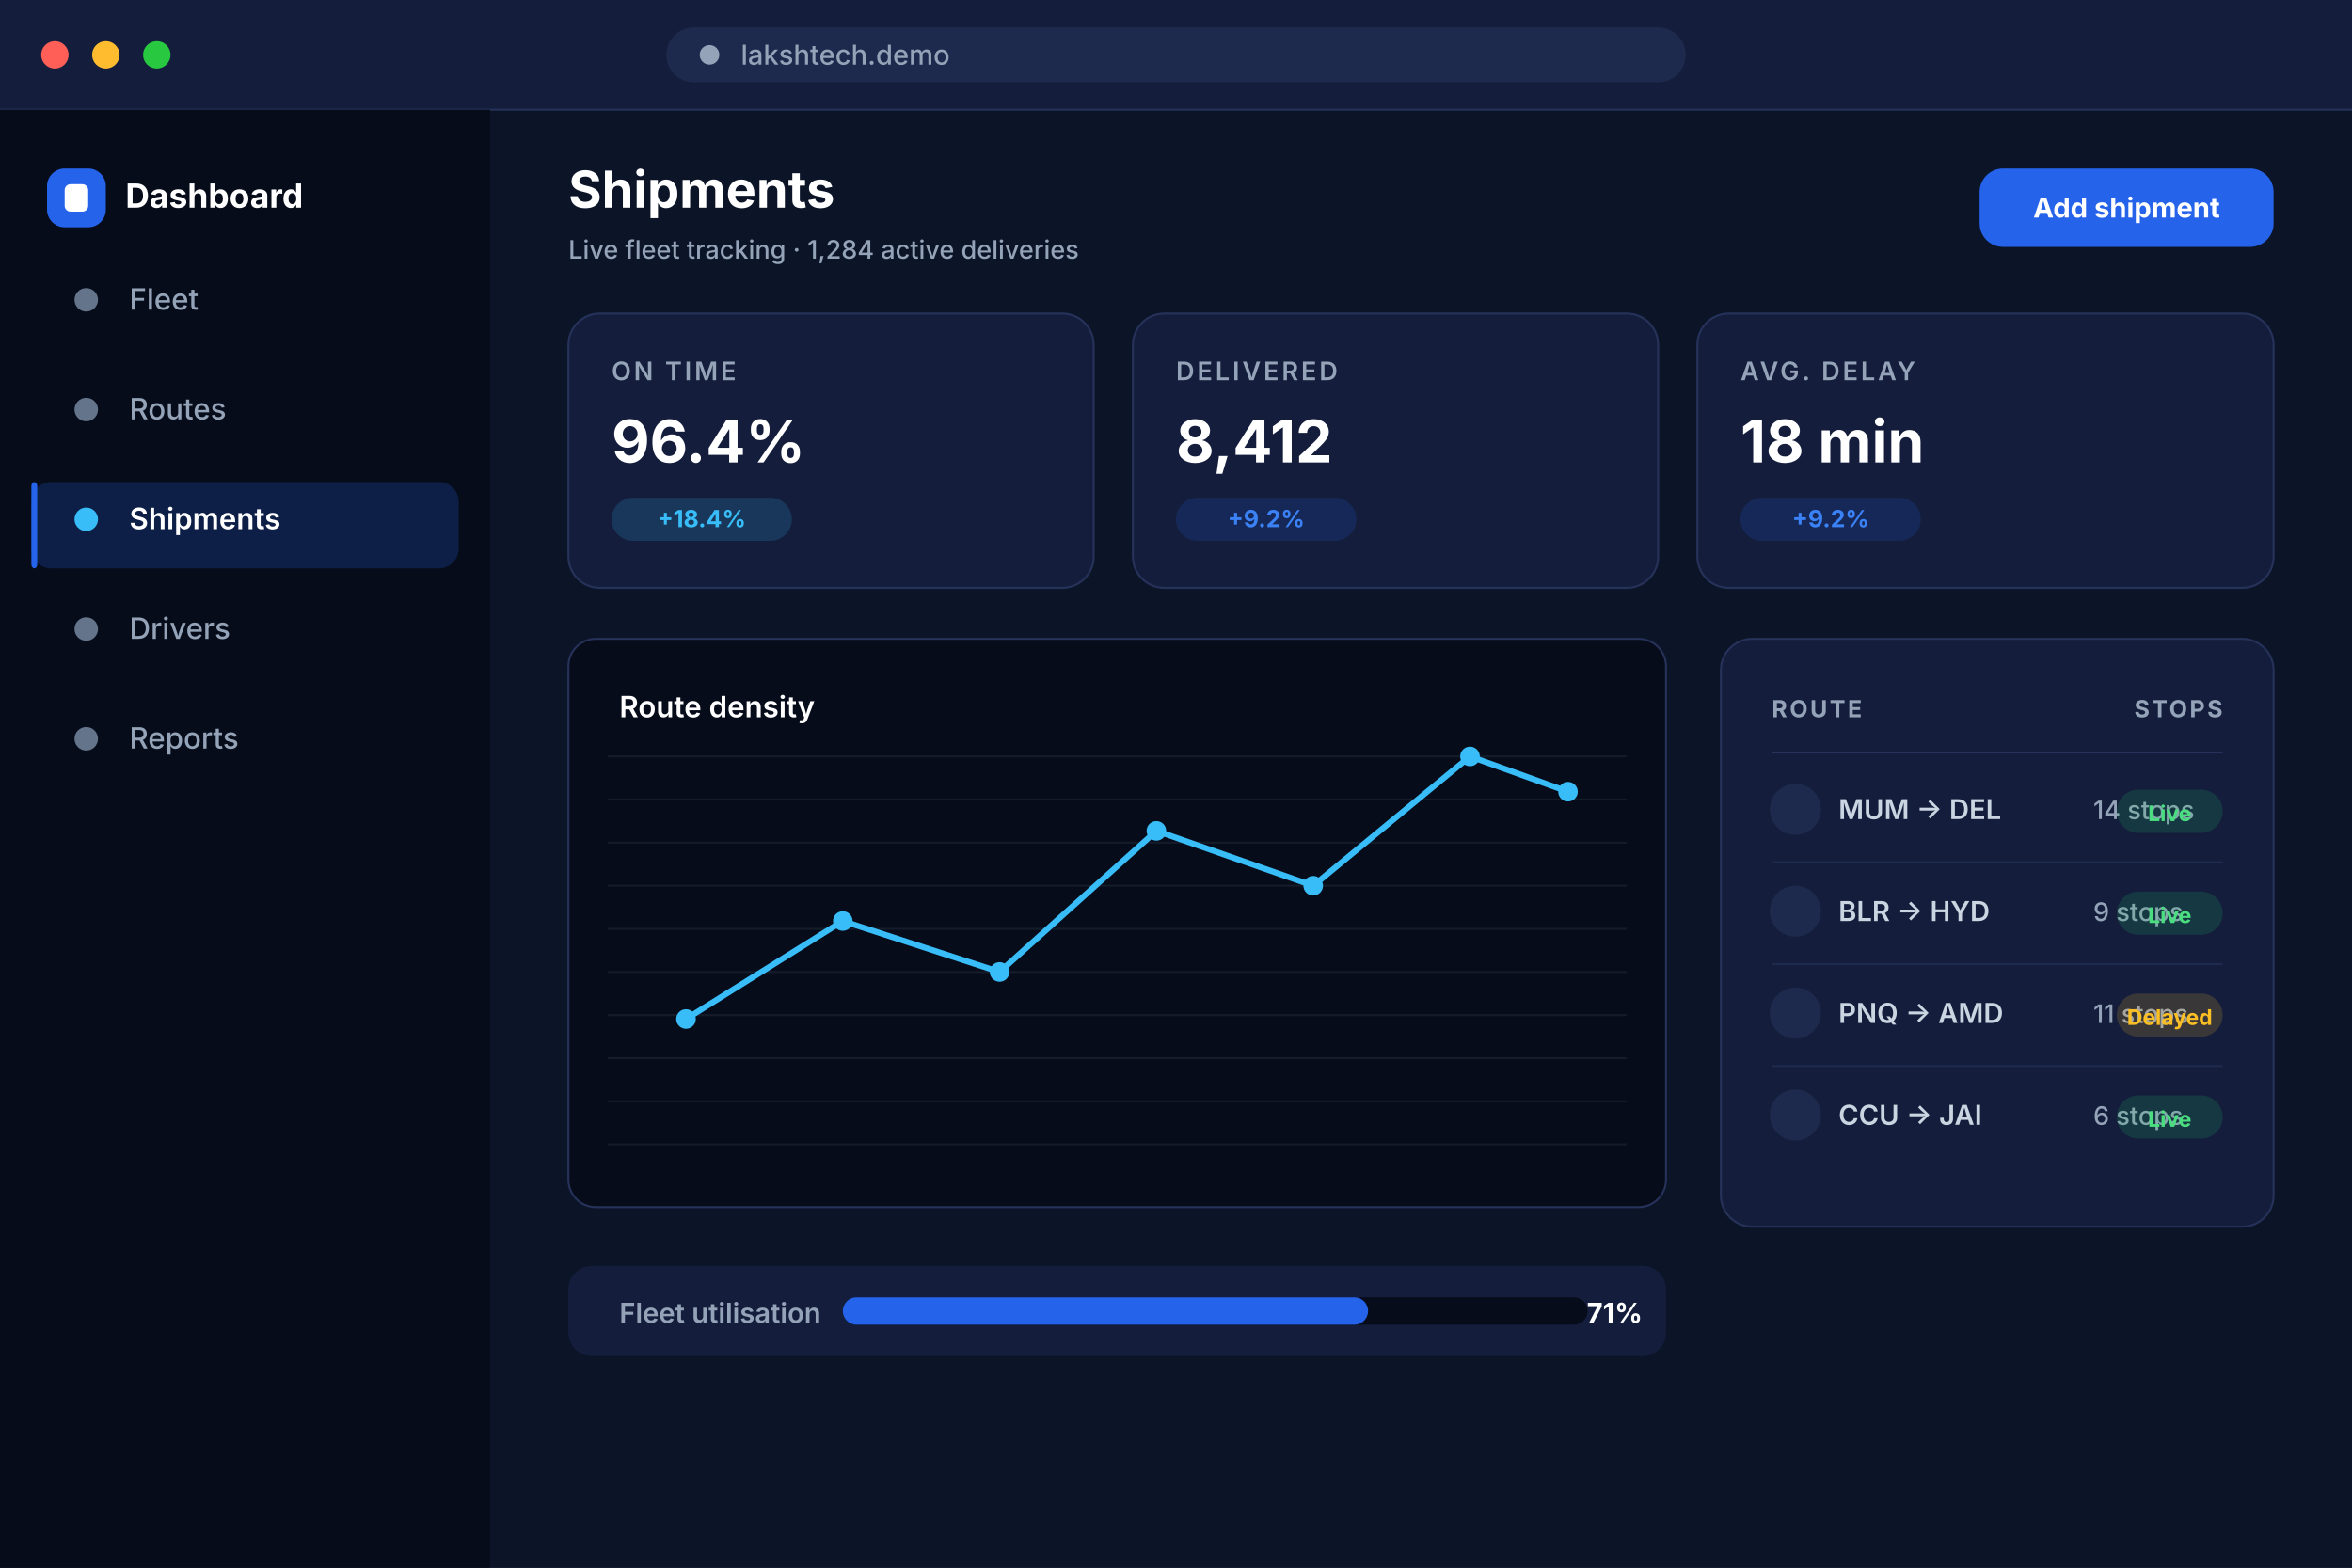
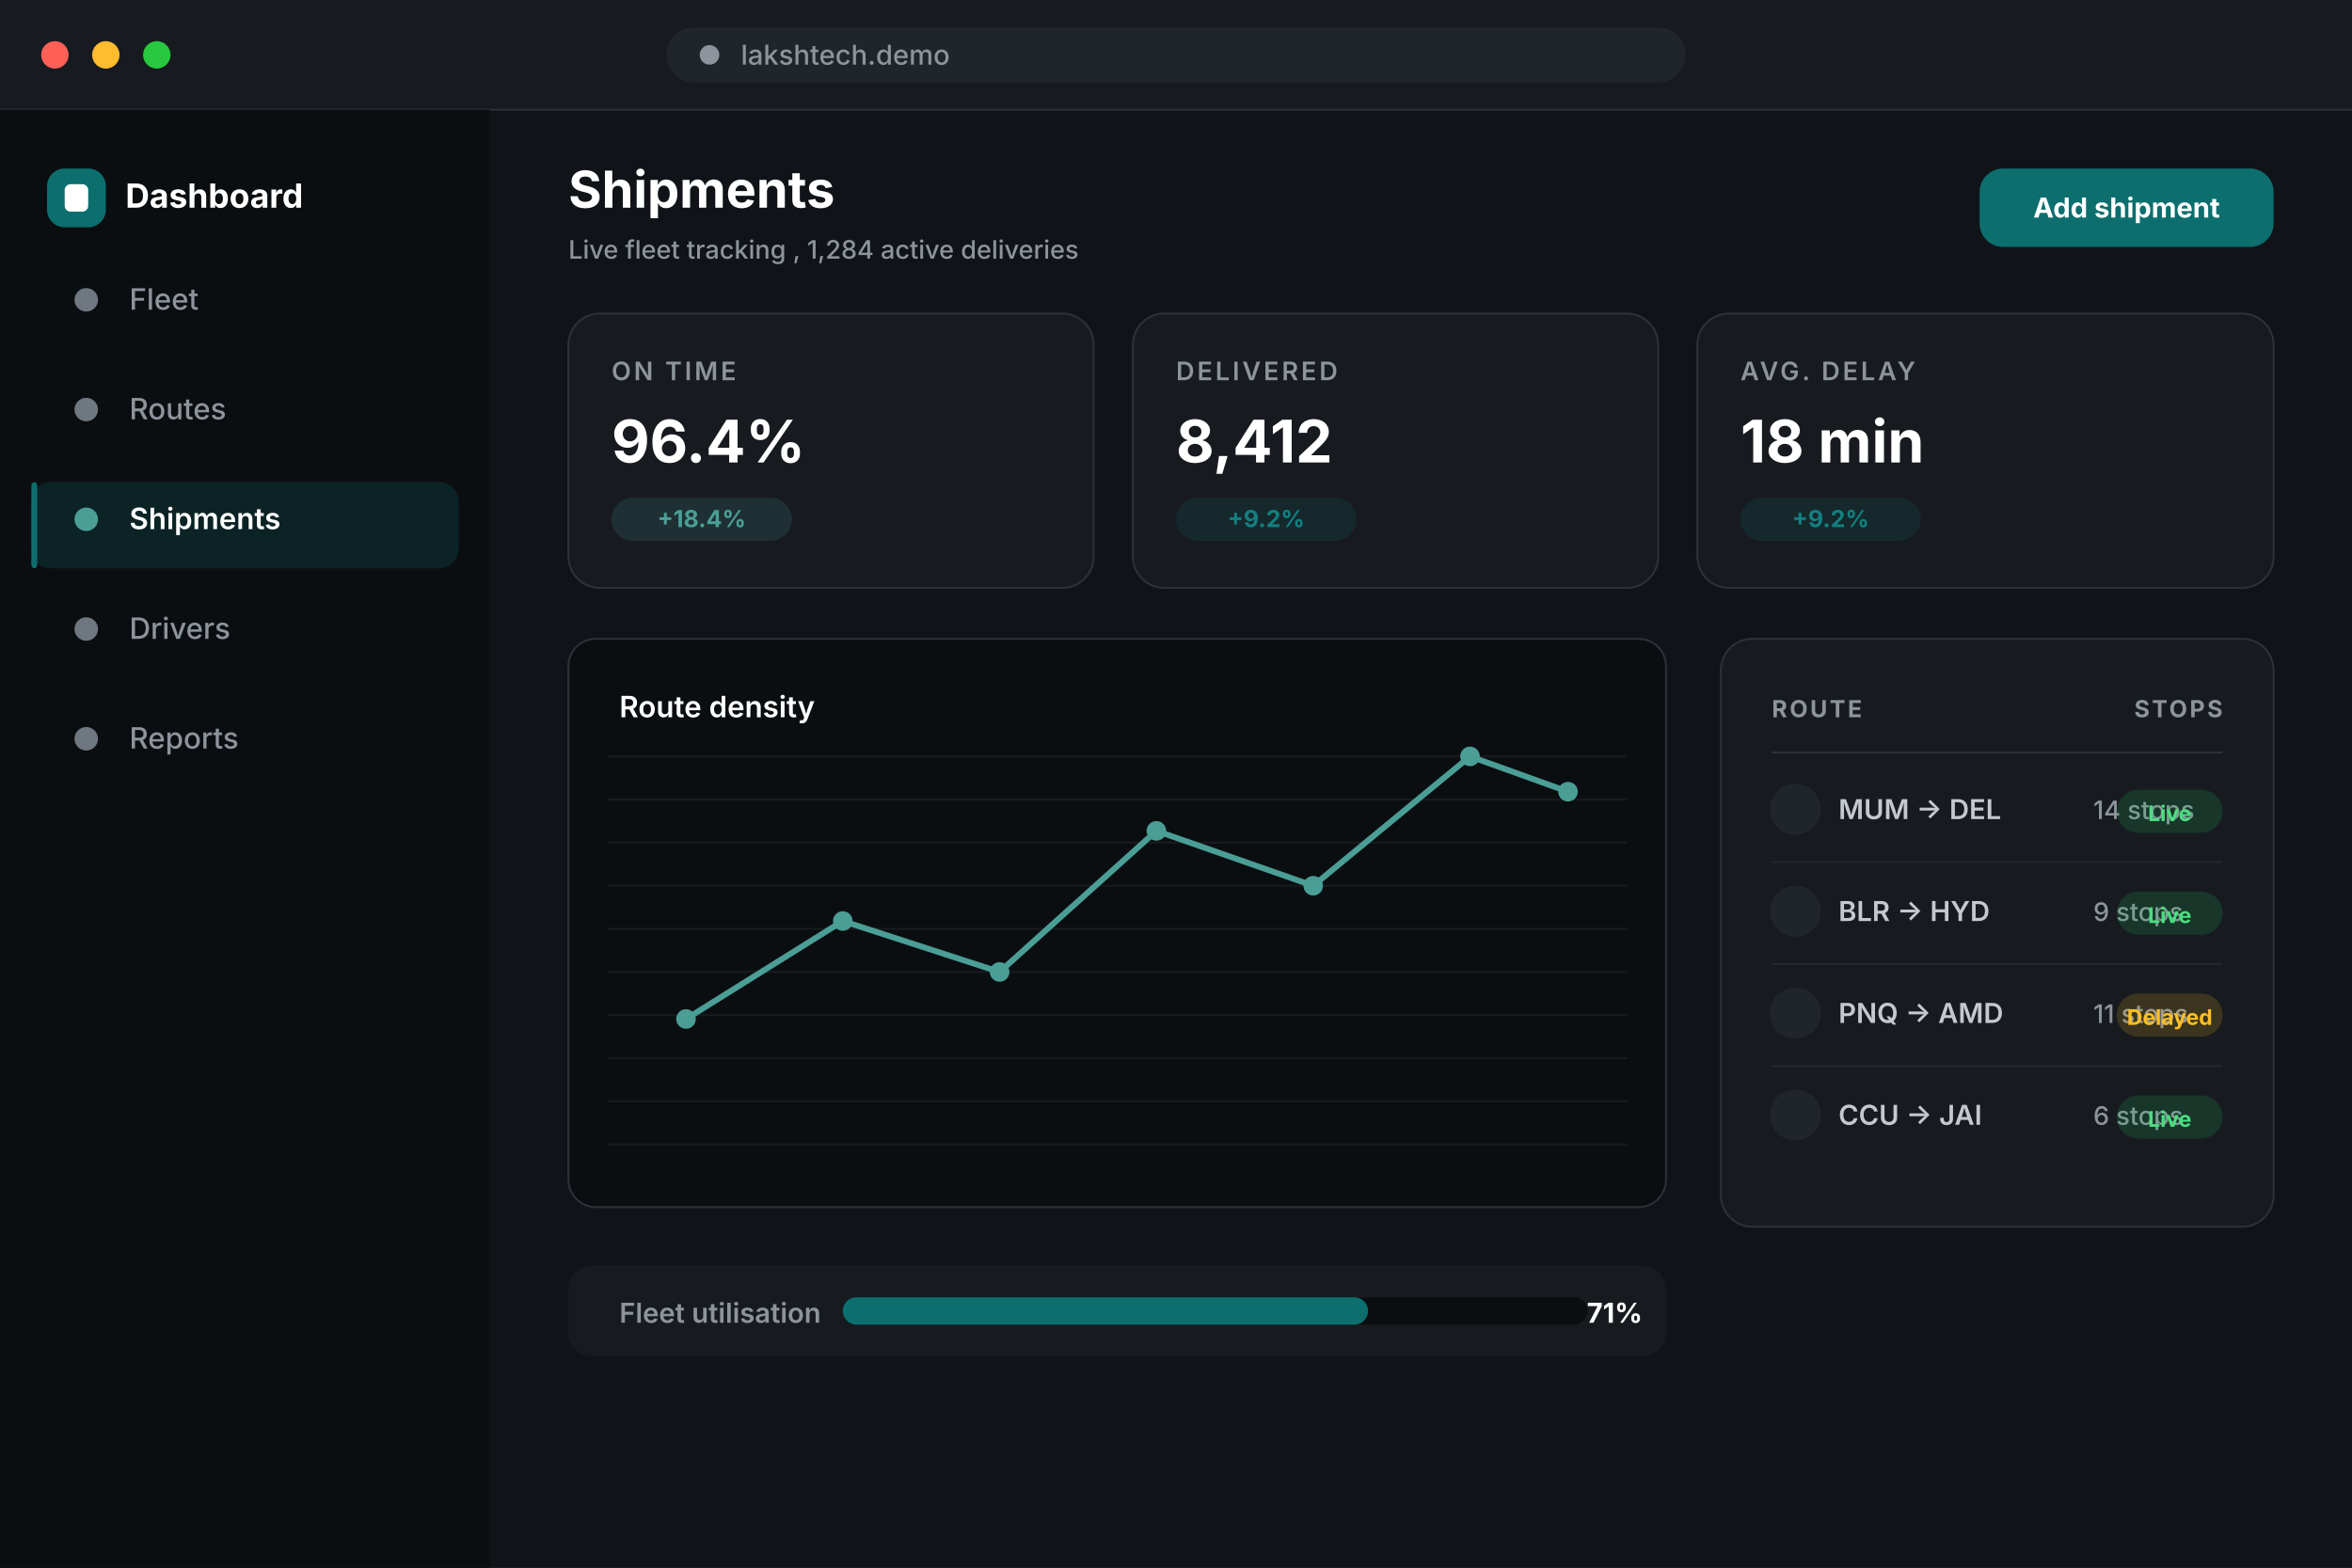
<svg xmlns="http://www.w3.org/2000/svg" viewBox="0 0 1200 800" width="1200" height="800" role="img" aria-label="fleet-command interface mockup">
-   <rect x="0" y="0" width="1200" height="800" rx="0" fill="#070C1A" />
+   <rect x="0" y="0" width="1200" height="800" rx="0" fill="#0b0e11" />
  <defs>
    <linearGradient id="bgGrad" x1="0" y1="0" x2="1" y2="1">
-       <stop offset="0%" stop-color="#070C1A" />
-       <stop offset="100%" stop-color="#141E3C" />
+       <stop offset="0%" stop-color="#0b0e11" />
+       <stop offset="100%" stop-color="#171b20" />
    </linearGradient>
  </defs>
  <rect x="0" y="0" width="1200" height="800" rx="0" fill="url(#bgGrad)" />
-   <rect x="0" y="0" width="1200" height="800" rx="0" fill="#0C1428" />
-   <rect x="0" y="0" width="1200" height="56" rx="0" fill="#141E3C" />
-   <line x1="0" y1="56" x2="1200" y2="56" stroke="#26325A" stroke-width="1" />
+   <rect x="0" y="0" width="1200" height="800" rx="0" fill="#101418" />
+   <rect x="0" y="0" width="1200" height="56" rx="0" fill="#171b20" />
+   <line x1="0" y1="56" x2="1200" y2="56" stroke="#2b3138" stroke-width="1" />
  <circle cx="28" cy="28" r="7" fill="#FF5F57" />
  <circle cx="54" cy="28" r="7" fill="#FEBC2E" />
  <circle cx="80" cy="28" r="7" fill="#28C840" />
-   <rect x="340" y="14" width="520" height="28" rx="14" fill="#1E2A4D" />
-   <circle cx="362" cy="28" r="5" fill="#94A3B8" />
-   <text x="378" y="33" font-family="Inter, Segoe UI, Arial, sans-serif" font-size="14" font-weight="500" fill="#94A3B8" text-anchor="start">lakshtech.demo</text>
-   <rect x="0" y="56" width="250" height="744" rx="0" fill="#070C1A" />
-   <rect x="24" y="86" width="30" height="30" rx="9" fill="#2563EB" />
+   <rect x="340" y="14" width="520" height="28" rx="14" fill="#20252b" />
+   <circle cx="362" cy="28" r="5" fill="#8d949b" />
+   <text x="378" y="33" font-family="Inter, Segoe UI, Arial, sans-serif" font-size="14" font-weight="500" fill="#8d949b" text-anchor="start">lakshtech.demo</text>
+   <rect x="0" y="56" width="250" height="744" rx="0" fill="#0b0e11" />
+   <rect x="24" y="86" width="30" height="30" rx="9" fill="#0d6e6e" />
  <rect x="33" y="94" width="12" height="14" rx="3" fill="#FFFFFF" />
  <text x="64" y="106" font-family="Inter, Segoe UI, Arial, sans-serif" font-size="17" font-weight="700" fill="#FFFFFF" text-anchor="start">Dashboard</text>
-   <circle cx="44" cy="153" r="6" fill="#64748B" />
-   <text x="66" y="158" font-family="Inter, Segoe UI, Arial, sans-serif" font-size="15" font-weight="500" fill="#94A3B8" text-anchor="start">Fleet</text>
-   <circle cx="44" cy="209" r="6" fill="#64748B" />
-   <text x="66" y="214" font-family="Inter, Segoe UI, Arial, sans-serif" font-size="15" font-weight="500" fill="#94A3B8" text-anchor="start">Routes</text>
-   <rect x="16" y="246" width="218" height="44" rx="10" fill="rgba(37,99,235,.22)" />
-   <rect x="16" y="246" width="3" height="44" rx="2" fill="#2563EB" />
-   <circle cx="44" cy="265" r="6" fill="#38BDF8" />
+   <circle cx="44" cy="153" r="6" fill="#6f7780" />
+   <text x="66" y="158" font-family="Inter, Segoe UI, Arial, sans-serif" font-size="15" font-weight="500" fill="#8d949b" text-anchor="start">Fleet</text>
+   <circle cx="44" cy="209" r="6" fill="#6f7780" />
+   <text x="66" y="214" font-family="Inter, Segoe UI, Arial, sans-serif" font-size="15" font-weight="500" fill="#8d949b" text-anchor="start">Routes</text>
+   <rect x="16" y="246" width="218" height="44" rx="10" fill="rgba(13,110,110,.22)" />
+   <rect x="16" y="246" width="3" height="44" rx="2" fill="#0d6e6e" />
+   <circle cx="44" cy="265" r="6" fill="#4a9e96" />
  <text x="66" y="270" font-family="Inter, Segoe UI, Arial, sans-serif" font-size="15" font-weight="600" fill="#FFFFFF" text-anchor="start">Shipments</text>
-   <circle cx="44" cy="321" r="6" fill="#64748B" />
-   <text x="66" y="326" font-family="Inter, Segoe UI, Arial, sans-serif" font-size="15" font-weight="500" fill="#94A3B8" text-anchor="start">Drivers</text>
-   <circle cx="44" cy="377" r="6" fill="#64748B" />
-   <text x="66" y="382" font-family="Inter, Segoe UI, Arial, sans-serif" font-size="15" font-weight="500" fill="#94A3B8" text-anchor="start">Reports</text>
+   <circle cx="44" cy="321" r="6" fill="#6f7780" />
+   <text x="66" y="326" font-family="Inter, Segoe UI, Arial, sans-serif" font-size="15" font-weight="500" fill="#8d949b" text-anchor="start">Drivers</text>
+   <circle cx="44" cy="377" r="6" fill="#6f7780" />
+   <text x="66" y="382" font-family="Inter, Segoe UI, Arial, sans-serif" font-size="15" font-weight="500" fill="#8d949b" text-anchor="start">Reports</text>
  <text x="290" y="106" font-family="Inter, Segoe UI, Arial, sans-serif" font-size="26" font-weight="700" fill="#FFFFFF" text-anchor="start">Shipments</text>
-   <text x="290" y="132" font-family="Inter, Segoe UI, Arial, sans-serif" font-size="13" font-weight="500" fill="#94A3B8" text-anchor="start">Live fleet tracking · 1,284 active deliveries</text>
-   <rect x="1010" y="86" width="150" height="40" rx="12" fill="#2563EB" />
+   <text x="290" y="132" font-family="Inter, Segoe UI, Arial, sans-serif" font-size="13" font-weight="500" fill="#8d949b" text-anchor="start">Live fleet tracking , 1,284 active deliveries</text>
+   <rect x="1010" y="86" width="150" height="40" rx="12" fill="#0d6e6e" />
  <text x="1085" y="111" font-family="Inter, Segoe UI, Arial, sans-serif" font-size="14" font-weight="700" fill="#FFFFFF" text-anchor="middle">Add shipment</text>
-   <rect x="290" y="160" width="268" height="140" rx="16" fill="#141E3C" />
-   <rect x="290" y="160" width="268" height="140" rx="16" fill="none" stroke="#26325A" stroke-width="1" />
-   <text x="312" y="194" font-family="Inter, Segoe UI, Arial, sans-serif" font-size="13" font-weight="600" fill="#94A3B8" text-anchor="start" letter-spacing="1.4">ON TIME</text>
+   <rect x="290" y="160" width="268" height="140" rx="16" fill="#171b20" />
+   <rect x="290" y="160" width="268" height="140" rx="16" fill="none" stroke="#2b3138" stroke-width="1" />
+   <text x="312" y="194" font-family="Inter, Segoe UI, Arial, sans-serif" font-size="13" font-weight="600" fill="#8d949b" text-anchor="start" letter-spacing="1.4">ON TIME</text>
  <text x="312" y="236" font-family="Inter, Segoe UI, Arial, sans-serif" font-size="30" font-weight="700" fill="#FFFFFF" text-anchor="start">96.4%</text>
-   <rect x="312" y="254" width="92" height="22" rx="11" fill="rgba(56,189,248,.16)" />
-   <text x="358" y="269" font-family="Inter, Segoe UI, Arial, sans-serif" font-size="12" font-weight="700" fill="#38BDF8" text-anchor="middle">+18.4%</text>
-   <rect x="578" y="160" width="268" height="140" rx="16" fill="#141E3C" />
-   <rect x="578" y="160" width="268" height="140" rx="16" fill="none" stroke="#26325A" stroke-width="1" />
-   <text x="600" y="194" font-family="Inter, Segoe UI, Arial, sans-serif" font-size="13" font-weight="600" fill="#94A3B8" text-anchor="start" letter-spacing="1.4">DELIVERED</text>
+   <rect x="312" y="254" width="92" height="22" rx="11" fill="rgba(74,158,150,.16)" />
+   <text x="358" y="269" font-family="Inter, Segoe UI, Arial, sans-serif" font-size="12" font-weight="700" fill="#4a9e96" text-anchor="middle">+18.4%</text>
+   <rect x="578" y="160" width="268" height="140" rx="16" fill="#171b20" />
+   <rect x="578" y="160" width="268" height="140" rx="16" fill="none" stroke="#2b3138" stroke-width="1" />
+   <text x="600" y="194" font-family="Inter, Segoe UI, Arial, sans-serif" font-size="13" font-weight="600" fill="#8d949b" text-anchor="start" letter-spacing="1.4">DELIVERED</text>
  <text x="600" y="236" font-family="Inter, Segoe UI, Arial, sans-serif" font-size="30" font-weight="700" fill="#FFFFFF" text-anchor="start">8,412</text>
-   <rect x="600" y="254" width="92" height="22" rx="11" fill="rgba(37,99,235,.16)" />
-   <text x="646" y="269" font-family="Inter, Segoe UI, Arial, sans-serif" font-size="12" font-weight="700" fill="#3B82F6" text-anchor="middle">+9.2%</text>
-   <rect x="866" y="160" width="294" height="140" rx="16" fill="#141E3C" />
-   <rect x="866" y="160" width="294" height="140" rx="16" fill="none" stroke="#26325A" stroke-width="1" />
-   <text x="888" y="194" font-family="Inter, Segoe UI, Arial, sans-serif" font-size="13" font-weight="600" fill="#94A3B8" text-anchor="start" letter-spacing="1.4">AVG. DELAY</text>
+   <rect x="600" y="254" width="92" height="22" rx="11" fill="rgba(13,110,110,.16)" />
+   <text x="646" y="269" font-family="Inter, Segoe UI, Arial, sans-serif" font-size="12" font-weight="700" fill="#12807f" text-anchor="middle">+9.2%</text>
+   <rect x="866" y="160" width="294" height="140" rx="16" fill="#171b20" />
+   <rect x="866" y="160" width="294" height="140" rx="16" fill="none" stroke="#2b3138" stroke-width="1" />
+   <text x="888" y="194" font-family="Inter, Segoe UI, Arial, sans-serif" font-size="13" font-weight="600" fill="#8d949b" text-anchor="start" letter-spacing="1.4">AVG. DELAY</text>
  <text x="888" y="236" font-family="Inter, Segoe UI, Arial, sans-serif" font-size="30" font-weight="700" fill="#FFFFFF" text-anchor="start">18 min</text>
-   <rect x="888" y="254" width="92" height="22" rx="11" fill="rgba(37,99,235,.16)" />
-   <text x="934" y="269" font-family="Inter, Segoe UI, Arial, sans-serif" font-size="12" font-weight="700" fill="#3B82F6" text-anchor="middle">+9.2%</text>
-   <rect x="290" y="326" width="560" height="290" rx="14" fill="#070C1A" />
-   <rect x="290" y="326" width="560" height="290" rx="14" fill="none" stroke="#26325A" />
+   <rect x="888" y="254" width="92" height="22" rx="11" fill="rgba(13,110,110,.16)" />
+   <text x="934" y="269" font-family="Inter, Segoe UI, Arial, sans-serif" font-size="12" font-weight="700" fill="#12807f" text-anchor="middle">+9.2%</text>
+   <rect x="290" y="326" width="560" height="290" rx="14" fill="#0b0e11" />
+   <rect x="290" y="326" width="560" height="290" rx="14" fill="none" stroke="#2b3138" />
  <text x="316" y="366" font-family="Inter, Segoe UI, Arial, sans-serif" font-size="15" font-weight="600" fill="#FFFFFF" text-anchor="start">Route density</text>
-   <line x1="310" y1="386" x2="830" y2="386" stroke="rgba(148,163,184,.1)" stroke-width="1" />
-   <line x1="310" y1="408" x2="830" y2="408" stroke="rgba(148,163,184,.1)" stroke-width="1" />
-   <line x1="310" y1="430" x2="830" y2="430" stroke="rgba(148,163,184,.1)" stroke-width="1" />
-   <line x1="310" y1="452" x2="830" y2="452" stroke="rgba(148,163,184,.1)" stroke-width="1" />
-   <line x1="310" y1="474" x2="830" y2="474" stroke="rgba(148,163,184,.1)" stroke-width="1" />
-   <line x1="310" y1="496" x2="830" y2="496" stroke="rgba(148,163,184,.1)" stroke-width="1" />
-   <line x1="310" y1="518" x2="830" y2="518" stroke="rgba(148,163,184,.1)" stroke-width="1" />
-   <line x1="310" y1="540" x2="830" y2="540" stroke="rgba(148,163,184,.1)" stroke-width="1" />
-   <line x1="310" y1="562" x2="830" y2="562" stroke="rgba(148,163,184,.1)" stroke-width="1" />
-   <line x1="310" y1="584" x2="830" y2="584" stroke="rgba(148,163,184,.1)" stroke-width="1" />
-   <polyline points="350,520 430,470 510,496 590,424 670,452 750,386 800,404" fill="none" stroke="#38BDF8" stroke-width="3" stroke-linecap="round" stroke-linejoin="round" />
-   <circle cx="350" cy="520" r="5" fill="#38BDF8" />
-   <circle cx="430" cy="470" r="5" fill="#38BDF8" />
-   <circle cx="510" cy="496" r="5" fill="#38BDF8" />
-   <circle cx="590" cy="424" r="5" fill="#38BDF8" />
-   <circle cx="670" cy="452" r="5" fill="#38BDF8" />
-   <circle cx="750" cy="386" r="5" fill="#38BDF8" />
-   <circle cx="800" cy="404" r="5" fill="#38BDF8" />
-   <rect x="878" y="326" width="282" height="300" rx="16" fill="#141E3C" />
-   <rect x="878" y="326" width="282" height="300" rx="16" fill="none" stroke="#26325A" />
-   <text x="904" y="366" font-family="Inter, Segoe UI, Arial, sans-serif" font-size="12" font-weight="700" fill="#94A3B8" text-anchor="start" letter-spacing="1.2">ROUTE</text>
-   <text x="1134" y="366" font-family="Inter, Segoe UI, Arial, sans-serif" font-size="12" font-weight="700" fill="#94A3B8" text-anchor="end" letter-spacing="1.2">STOPS</text>
-   <line x1="904" y1="384" x2="1134" y2="384" stroke="#26325A" stroke-width="1" />
-   <circle cx="916" cy="413" r="13" fill="#1E2A4D" />
-   <text x="938" y="418" font-family="Inter, Segoe UI, Arial, sans-serif" font-size="14" font-weight="600" fill="#CBD5E1" text-anchor="start">MUM → DEL</text>
-   <text x="1068" y="418" font-family="Inter, Segoe UI, Arial, sans-serif" font-size="13" font-weight="500" fill="#94A3B8" text-anchor="start">14 stops</text>
+   <line x1="310" y1="386" x2="830" y2="386" stroke="rgba(141,148,155,.1)" stroke-width="1" />
+   <line x1="310" y1="408" x2="830" y2="408" stroke="rgba(141,148,155,.1)" stroke-width="1" />
+   <line x1="310" y1="430" x2="830" y2="430" stroke="rgba(141,148,155,.1)" stroke-width="1" />
+   <line x1="310" y1="452" x2="830" y2="452" stroke="rgba(141,148,155,.1)" stroke-width="1" />
+   <line x1="310" y1="474" x2="830" y2="474" stroke="rgba(141,148,155,.1)" stroke-width="1" />
+   <line x1="310" y1="496" x2="830" y2="496" stroke="rgba(141,148,155,.1)" stroke-width="1" />
+   <line x1="310" y1="518" x2="830" y2="518" stroke="rgba(141,148,155,.1)" stroke-width="1" />
+   <line x1="310" y1="540" x2="830" y2="540" stroke="rgba(141,148,155,.1)" stroke-width="1" />
+   <line x1="310" y1="562" x2="830" y2="562" stroke="rgba(141,148,155,.1)" stroke-width="1" />
+   <line x1="310" y1="584" x2="830" y2="584" stroke="rgba(141,148,155,.1)" stroke-width="1" />
+   <polyline points="350,520 430,470 510,496 590,424 670,452 750,386 800,404" fill="none" stroke="#4a9e96" stroke-width="3" stroke-linecap="round" stroke-linejoin="round" />
+   <circle cx="350" cy="520" r="5" fill="#4a9e96" />
+   <circle cx="430" cy="470" r="5" fill="#4a9e96" />
+   <circle cx="510" cy="496" r="5" fill="#4a9e96" />
+   <circle cx="590" cy="424" r="5" fill="#4a9e96" />
+   <circle cx="670" cy="452" r="5" fill="#4a9e96" />
+   <circle cx="750" cy="386" r="5" fill="#4a9e96" />
+   <circle cx="800" cy="404" r="5" fill="#4a9e96" />
+   <rect x="878" y="326" width="282" height="300" rx="16" fill="#171b20" />
+   <rect x="878" y="326" width="282" height="300" rx="16" fill="none" stroke="#2b3138" />
+   <text x="904" y="366" font-family="Inter, Segoe UI, Arial, sans-serif" font-size="12" font-weight="700" fill="#8d949b" text-anchor="start" letter-spacing="1.2">ROUTE</text>
+   <text x="1134" y="366" font-family="Inter, Segoe UI, Arial, sans-serif" font-size="12" font-weight="700" fill="#8d949b" text-anchor="end" letter-spacing="1.2">STOPS</text>
+   <line x1="904" y1="384" x2="1134" y2="384" stroke="#2b3138" stroke-width="1" />
+   <circle cx="916" cy="413" r="13" fill="#20252b" />
+   <text x="938" y="418" font-family="Inter, Segoe UI, Arial, sans-serif" font-size="14" font-weight="600" fill="#c4c9ce" text-anchor="start">MUM → DEL</text>
+   <text x="1068" y="418" font-family="Inter, Segoe UI, Arial, sans-serif" font-size="13" font-weight="500" fill="#8d949b" text-anchor="start">14 stops</text>
  <rect x="1080" y="403" width="54" height="22" rx="11" fill="rgba(34,197,94,.16)" />
  <text x="1107" y="419" font-family="Inter, Segoe UI, Arial, sans-serif" font-size="11" font-weight="700" fill="#4ADE80" text-anchor="middle">Live</text>
-   <line x1="904" y1="440" x2="1134" y2="440" stroke="rgba(38,50,90,.6)" stroke-width="1" />
-   <circle cx="916" cy="465" r="13" fill="#1E2A4D" />
-   <text x="938" y="470" font-family="Inter, Segoe UI, Arial, sans-serif" font-size="14" font-weight="600" fill="#CBD5E1" text-anchor="start">BLR → HYD</text>
-   <text x="1068" y="470" font-family="Inter, Segoe UI, Arial, sans-serif" font-size="13" font-weight="500" fill="#94A3B8" text-anchor="start">9 stops</text>
+   <line x1="904" y1="440" x2="1134" y2="440" stroke="rgba(43,49,56,.6)" stroke-width="1" />
+   <circle cx="916" cy="465" r="13" fill="#20252b" />
+   <text x="938" y="470" font-family="Inter, Segoe UI, Arial, sans-serif" font-size="14" font-weight="600" fill="#c4c9ce" text-anchor="start">BLR → HYD</text>
+   <text x="1068" y="470" font-family="Inter, Segoe UI, Arial, sans-serif" font-size="13" font-weight="500" fill="#8d949b" text-anchor="start">9 stops</text>
  <rect x="1080" y="455" width="54" height="22" rx="11" fill="rgba(34,197,94,.16)" />
  <text x="1107" y="471" font-family="Inter, Segoe UI, Arial, sans-serif" font-size="11" font-weight="700" fill="#4ADE80" text-anchor="middle">Live</text>
-   <line x1="904" y1="492" x2="1134" y2="492" stroke="rgba(38,50,90,.6)" stroke-width="1" />
-   <circle cx="916" cy="517" r="13" fill="#1E2A4D" />
-   <text x="938" y="522" font-family="Inter, Segoe UI, Arial, sans-serif" font-size="14" font-weight="600" fill="#CBD5E1" text-anchor="start">PNQ → AMD</text>
-   <text x="1068" y="522" font-family="Inter, Segoe UI, Arial, sans-serif" font-size="13" font-weight="500" fill="#94A3B8" text-anchor="start">11 stops</text>
+   <line x1="904" y1="492" x2="1134" y2="492" stroke="rgba(43,49,56,.6)" stroke-width="1" />
+   <circle cx="916" cy="517" r="13" fill="#20252b" />
+   <text x="938" y="522" font-family="Inter, Segoe UI, Arial, sans-serif" font-size="14" font-weight="600" fill="#c4c9ce" text-anchor="start">PNQ → AMD</text>
+   <text x="1068" y="522" font-family="Inter, Segoe UI, Arial, sans-serif" font-size="13" font-weight="500" fill="#8d949b" text-anchor="start">11 stops</text>
  <rect x="1080" y="507" width="54" height="22" rx="11" fill="rgba(251,191,36,.16)" />
  <text x="1107" y="523" font-family="Inter, Segoe UI, Arial, sans-serif" font-size="11" font-weight="700" fill="#FBBF24" text-anchor="middle">Delayed</text>
-   <line x1="904" y1="544" x2="1134" y2="544" stroke="rgba(38,50,90,.6)" stroke-width="1" />
-   <circle cx="916" cy="569" r="13" fill="#1E2A4D" />
-   <text x="938" y="574" font-family="Inter, Segoe UI, Arial, sans-serif" font-size="14" font-weight="600" fill="#CBD5E1" text-anchor="start">CCU → JAI</text>
-   <text x="1068" y="574" font-family="Inter, Segoe UI, Arial, sans-serif" font-size="13" font-weight="500" fill="#94A3B8" text-anchor="start">6 stops</text>
+   <line x1="904" y1="544" x2="1134" y2="544" stroke="rgba(43,49,56,.6)" stroke-width="1" />
+   <circle cx="916" cy="569" r="13" fill="#20252b" />
+   <text x="938" y="574" font-family="Inter, Segoe UI, Arial, sans-serif" font-size="14" font-weight="600" fill="#c4c9ce" text-anchor="start">CCU → JAI</text>
+   <text x="1068" y="574" font-family="Inter, Segoe UI, Arial, sans-serif" font-size="13" font-weight="500" fill="#8d949b" text-anchor="start">6 stops</text>
  <rect x="1080" y="559" width="54" height="22" rx="11" fill="rgba(34,197,94,.16)" />
  <text x="1107" y="575" font-family="Inter, Segoe UI, Arial, sans-serif" font-size="11" font-weight="700" fill="#4ADE80" text-anchor="middle">Live</text>
-   <rect x="290" y="646" width="560" height="46" rx="12" fill="#141E3C" />
-   <text x="316" y="675" font-family="Inter, Segoe UI, Arial, sans-serif" font-size="14" font-weight="600" fill="#94A3B8" text-anchor="start">Fleet utilisation</text>
-   <rect x="430" y="662" width="380" height="14" rx="7" fill="#070C1A" />
-   <rect x="430" y="662" width="268" height="14" rx="7" fill="#2563EB" />
+   <rect x="290" y="646" width="560" height="46" rx="12" fill="#171b20" />
+   <text x="316" y="675" font-family="Inter, Segoe UI, Arial, sans-serif" font-size="14" font-weight="600" fill="#8d949b" text-anchor="start">Fleet utilisation</text>
+   <rect x="430" y="662" width="380" height="14" rx="7" fill="#0b0e11" />
+   <rect x="430" y="662" width="268" height="14" rx="7" fill="#0d6e6e" />
  <text x="838" y="675" font-family="Inter, Segoe UI, Arial, sans-serif" font-size="14" font-weight="700" fill="#FFFFFF" text-anchor="end">71%</text>
</svg>
